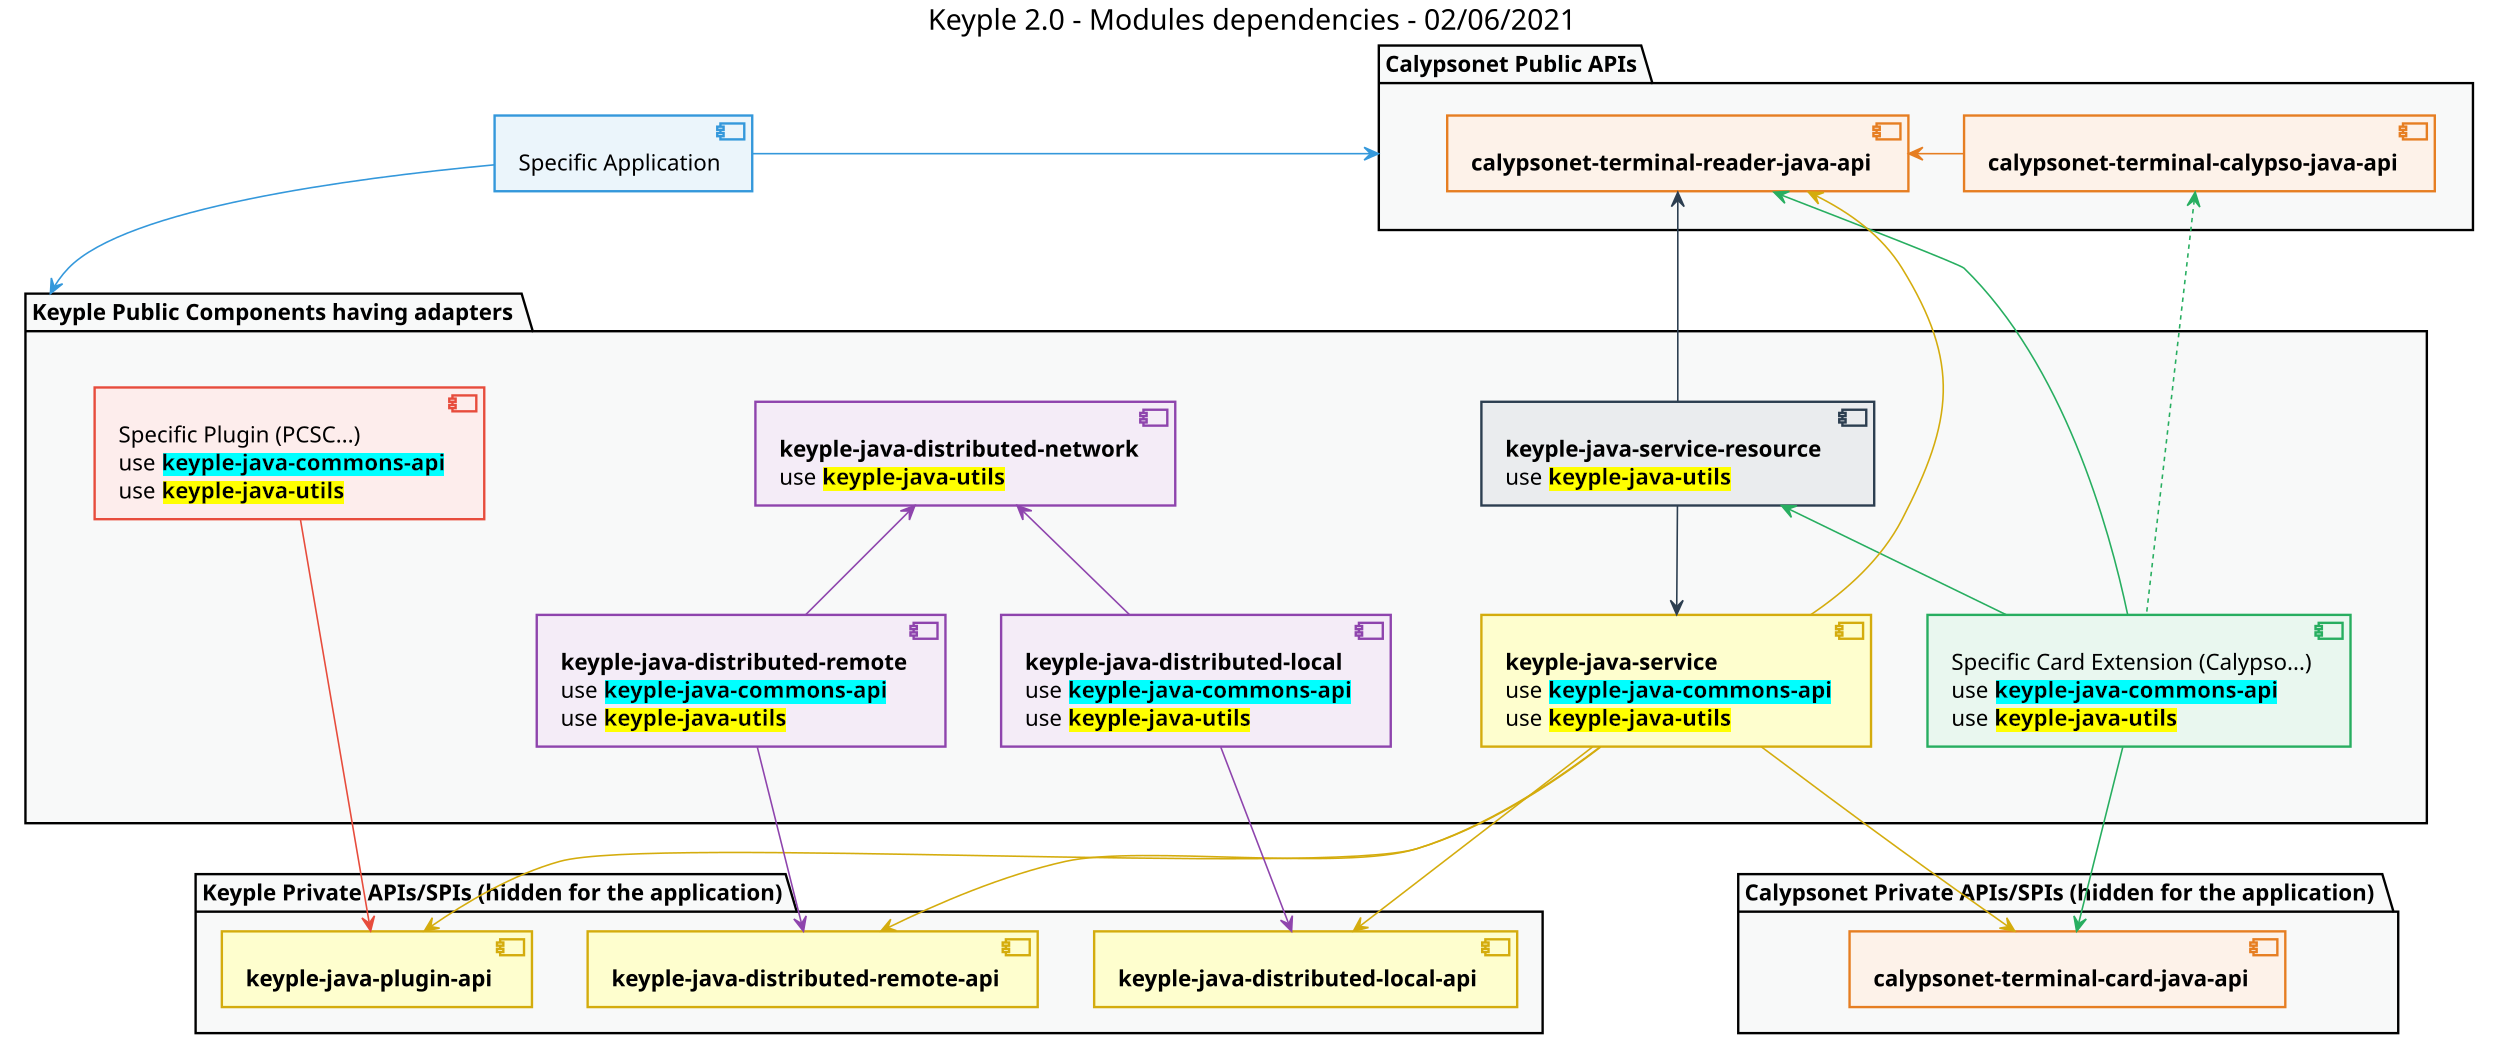
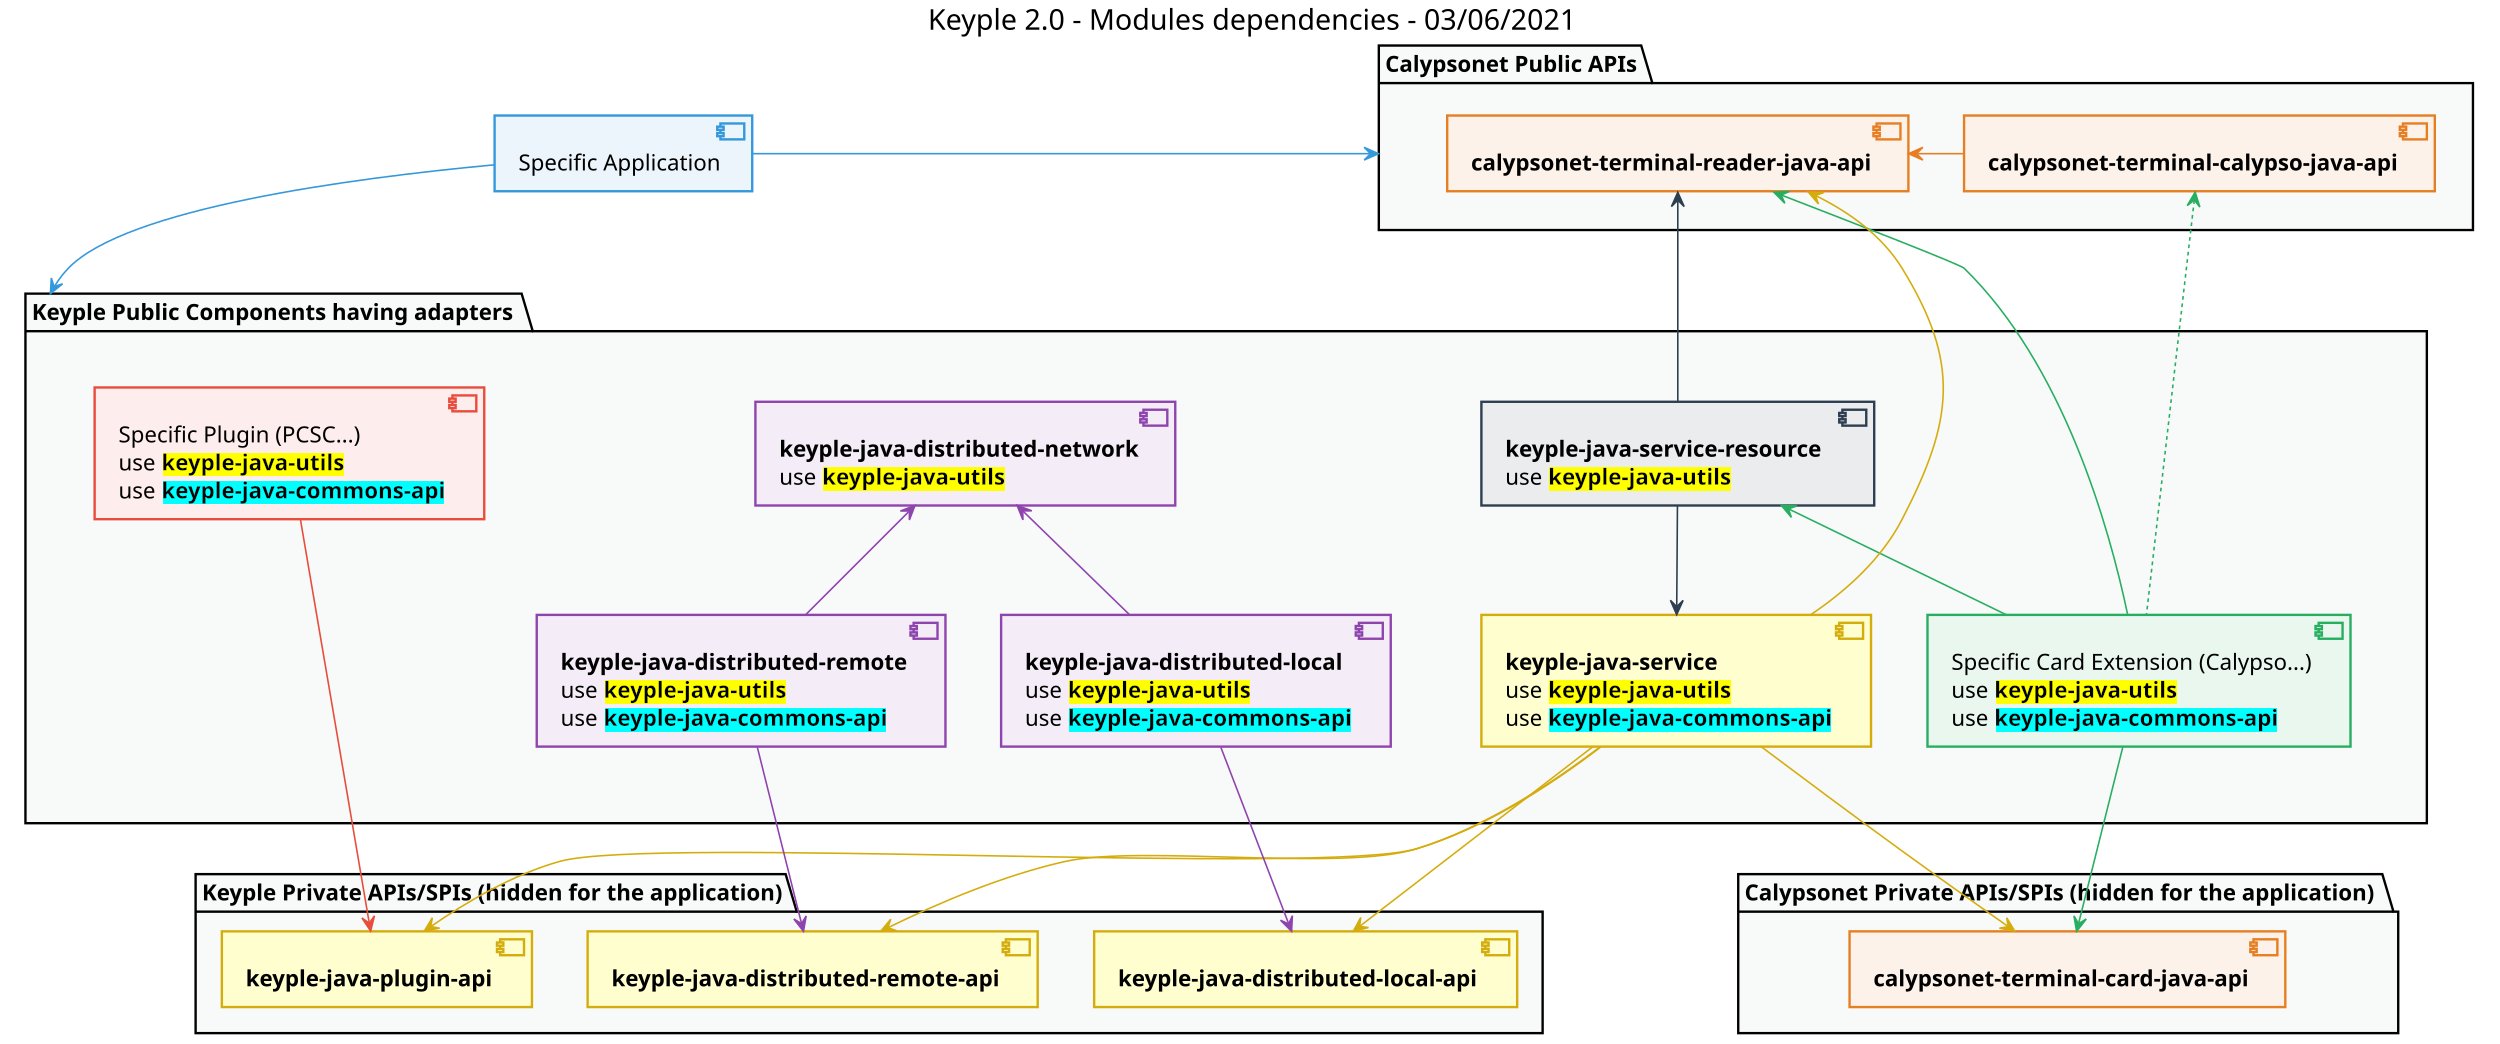
- <svg xmlns="http://www.w3.org/2000/svg" contentScriptType="application/ecmascript" contentStyleType="text/css" height="1640px" preserveAspectRatio="none" style="width:3930px;height:1640px;background:#FFFFFF;" version="1.1" viewBox="0 0 3930 1640" width="3930px" zoomAndPan="magnify">
+ <svg xmlns="http://www.w3.org/2000/svg" contentScriptType="application/ecmascript" contentStyleType="text/css" height="1968px" preserveAspectRatio="none" style="width:4716px;height:1968px;background:#FFFFFF;" version="1.1" viewBox="0 0 4716 1968" width="4716px" zoomAndPan="magnify">
  <defs>
-     <filter height="1" id="b1jnn6ysdvbnxt0" width="1" x="0" y="0">
-       <feFlood flood-color="#00FFFF" result="flood" />
+     <filter height="1" id="bctd3h46m6i4q0" width="1" x="0" y="0">
+       <feFlood flood-color="#FFFF00" result="flood" />
      <feComposite in="SourceGraphic" in2="flood" operator="over" />
    </filter>
-     <filter height="1" id="b1jnn6ysdvbnxt1" width="1" x="0" y="0">
-       <feFlood flood-color="#FFFF00" result="flood" />
+     <filter height="1" id="bctd3h46m6i4q1" width="1" x="0" y="0">
+       <feFlood flood-color="#00FFFF" result="flood" />
      <feComposite in="SourceGraphic" in2="flood" operator="over" />
    </filter>
  </defs>
  <g>
-     <text fill="#000000" font-family="sans-serif" font-size="45" lengthAdjust="spacing" textLength="980" x="1458.75" y="46.714">Keyple 2.0 - Modules dependencies - 02/06/2021</text>
-     <polygon fill="#F8F9F9" points="2167.5,71.602,2580,71.602,2597.5,130.625,3887.5,130.625,3887.5,361.602,2167.5,361.602,2167.5,71.602" style="stroke:#000000;stroke-width:3.75;" />
-     <line style="stroke:#000000;stroke-width:3.75;" x1="2167.5" x2="2597.5" y1="130.625" y2="130.625" />
-     <text fill="#000000" font-family="sans-serif" font-size="35" font-weight="bold" lengthAdjust="spacing" textLength="397.5" x="2177.5" y="112.935">Calypsonet Public APIs</text>
-     <polygon fill="#F8F9F9" points="2732.5,1374.102,3745,1374.102,3762.5,1433.125,3770,1433.125,3770,1624.102,2732.5,1624.102,2732.5,1374.102" style="stroke:#000000;stroke-width:3.75;" />
-     <line style="stroke:#000000;stroke-width:3.75;" x1="2732.5" x2="3762.5" y1="1433.125" y2="1433.125" />
-     <text fill="#000000" font-family="sans-serif" font-size="35" font-weight="bold" lengthAdjust="spacing" textLength="997.5" x="2742.5" y="1415.435">Calypsonet Private APIs/SPIs  (hidden for the application)</text>
-     <polygon fill="#F8F9F9" points="40,461.602,820,461.602,837.5,520.625,3815,520.625,3815,1294.102,40,1294.102,40,461.602" style="stroke:#000000;stroke-width:3.75;" />
-     <line style="stroke:#000000;stroke-width:3.75;" x1="40" x2="837.5" y1="520.625" y2="520.625" />
-     <text fill="#000000" font-family="sans-serif" font-size="35" font-weight="bold" lengthAdjust="spacing" textLength="765" x="50" y="502.935">Keyple Public Components having adapters</text>
-     <polygon fill="#F8F9F9" points="307.5,1374.102,1235,1374.102,1252.5,1433.125,2425,1433.125,2425,1624.102,307.5,1624.102,307.5,1374.102" style="stroke:#000000;stroke-width:3.75;" />
-     <line style="stroke:#000000;stroke-width:3.75;" x1="307.5" x2="1252.5" y1="1433.125" y2="1433.125" />
-     <text fill="#000000" font-family="sans-serif" font-size="35" font-weight="bold" lengthAdjust="spacing" textLength="912.5" x="317.5" y="1415.435">Keyple Private APIs/SPIs (hidden for the application)</text>
-     <rect fill="#FDF2E9" height="119.023" style="stroke:#E67E22;stroke-width:3.75;" width="725" x="2275" y="181.602" />
-     <rect fill="#FDF2E9" height="25" style="stroke:#E67E22;stroke-width:3.75;" width="37.5" x="2950" y="194.102" />
-     <rect fill="#FDF2E9" height="5" style="stroke:#E67E22;stroke-width:3.75;" width="10" x="2945" y="199.102" />
-     <rect fill="#FDF2E9" height="5" style="stroke:#E67E22;stroke-width:3.75;" width="10" x="2945" y="209.102" />
-     <text fill="#000000" font-family="sans-serif" font-size="35" font-weight="bold" lengthAdjust="spacing" textLength="625" x="2312.5" y="267.935">calypsonet-terminal-reader-java-api</text>
-     <rect fill="#FDF2E9" height="119.023" style="stroke:#E67E22;stroke-width:3.75;" width="740" x="3087.5" y="181.602" />
-     <rect fill="#FDF2E9" height="25" style="stroke:#E67E22;stroke-width:3.75;" width="37.5" x="3777.5" y="194.102" />
-     <rect fill="#FDF2E9" height="5" style="stroke:#E67E22;stroke-width:3.75;" width="10" x="3772.5" y="199.102" />
-     <rect fill="#FDF2E9" height="5" style="stroke:#E67E22;stroke-width:3.75;" width="10" x="3772.5" y="209.102" />
-     <text fill="#000000" font-family="sans-serif" font-size="35" font-weight="bold" lengthAdjust="spacing" textLength="640" x="3125" y="267.935">calypsonet-terminal-calypso-java-api</text>
-     <rect fill="#FDF2E9" height="119.023" style="stroke:#E67E22;stroke-width:3.75;" width="685" x="2907.5" y="1464.102" />
-     <rect fill="#FDF2E9" height="25" style="stroke:#E67E22;stroke-width:3.75;" width="37.5" x="3542.5" y="1476.602" />
-     <rect fill="#FDF2E9" height="5" style="stroke:#E67E22;stroke-width:3.75;" width="10" x="3537.5" y="1481.602" />
-     <rect fill="#FDF2E9" height="5" style="stroke:#E67E22;stroke-width:3.75;" width="10" x="3537.5" y="1491.602" />
-     <text fill="#000000" font-family="sans-serif" font-size="35" font-weight="bold" lengthAdjust="spacing" textLength="585" x="2945" y="1550.435">calypsonet-terminal-card-java-api</text>
-     <rect fill="#FDEDEC" height="207.07" style="stroke:#E74C3C;stroke-width:3.75;" width="612.5" x="148.75" y="609.102" />
-     <rect fill="#FDEDEC" height="25" style="stroke:#E74C3C;stroke-width:3.75;" width="37.5" x="711.25" y="621.602" />
-     <rect fill="#FDEDEC" height="5" style="stroke:#E74C3C;stroke-width:3.75;" width="10" x="706.25" y="626.602" />
-     <rect fill="#FDEDEC" height="5" style="stroke:#E74C3C;stroke-width:3.75;" width="10" x="706.25" y="636.602" />
-     <text fill="#000000" font-family="sans-serif" font-size="35" lengthAdjust="spacing" textLength="390" x="186.25" y="695.435">Specific Plugin (PCSC...)</text>
-     <text fill="#000000" font-family="sans-serif" font-size="35" lengthAdjust="spacing" textLength="57.5" x="186.25" y="739.458">use</text>
-     <text fill="#000000" filter="url(#b1jnn6ysdvbnxt0)" font-family="sans-serif" font-size="35" font-weight="bold" lengthAdjust="spacing" textLength="445" x="253.75" y="739.458">keyple-java-commons-api</text>
-     <text fill="#000000" font-family="sans-serif" font-size="35" lengthAdjust="spacing" textLength="57.5" x="186.25" y="783.481">use</text>
-     <text fill="#000000" filter="url(#b1jnn6ysdvbnxt1)" font-family="sans-serif" font-size="35" font-weight="bold" lengthAdjust="spacing" textLength="287.5" x="253.75" y="783.481">keyple-java-utils</text>
-     <rect fill="#E9F7EF" height="207.07" style="stroke:#27AE60;stroke-width:3.75;" width="665" x="3030" y="966.602" />
-     <rect fill="#E9F7EF" height="25" style="stroke:#27AE60;stroke-width:3.75;" width="37.5" x="3645" y="979.102" />
-     <rect fill="#E9F7EF" height="5" style="stroke:#27AE60;stroke-width:3.75;" width="10" x="3640" y="984.102" />
-     <rect fill="#E9F7EF" height="5" style="stroke:#27AE60;stroke-width:3.75;" width="10" x="3640" y="994.102" />
-     <text fill="#000000" font-family="sans-serif" font-size="35" lengthAdjust="spacing" textLength="565" x="3067.5" y="1052.935">Specific Card Extension (Calypso...)</text>
-     <text fill="#000000" font-family="sans-serif" font-size="35" lengthAdjust="spacing" textLength="57.5" x="3067.5" y="1096.958">use</text>
-     <text fill="#000000" filter="url(#b1jnn6ysdvbnxt0)" font-family="sans-serif" font-size="35" font-weight="bold" lengthAdjust="spacing" textLength="445" x="3135" y="1096.958">keyple-java-commons-api</text>
-     <text fill="#000000" font-family="sans-serif" font-size="35" lengthAdjust="spacing" textLength="57.5" x="3067.5" y="1140.981">use</text>
-     <text fill="#000000" filter="url(#b1jnn6ysdvbnxt1)" font-family="sans-serif" font-size="35" font-weight="bold" lengthAdjust="spacing" textLength="287.5" x="3135" y="1140.981">keyple-java-utils</text>
-     <rect fill="#FEFECE" height="207.07" style="stroke:#D4AC0D;stroke-width:3.75;" width="612.5" x="2328.75" y="966.602" />
-     <rect fill="#FEFECE" height="25" style="stroke:#D4AC0D;stroke-width:3.75;" width="37.5" x="2891.25" y="979.102" />
-     <rect fill="#FEFECE" height="5" style="stroke:#D4AC0D;stroke-width:3.75;" width="10" x="2886.25" y="984.102" />
-     <rect fill="#FEFECE" height="5" style="stroke:#D4AC0D;stroke-width:3.75;" width="10" x="2886.25" y="994.102" />
-     <text fill="#000000" font-family="sans-serif" font-size="35" font-weight="bold" lengthAdjust="spacing" textLength="345" x="2366.25" y="1052.935">keyple-java-service</text>
-     <text fill="#000000" font-family="sans-serif" font-size="35" lengthAdjust="spacing" textLength="57.5" x="2366.25" y="1096.958">use</text>
-     <text fill="#000000" filter="url(#b1jnn6ysdvbnxt0)" font-family="sans-serif" font-size="35" font-weight="bold" lengthAdjust="spacing" textLength="445" x="2433.75" y="1096.958">keyple-java-commons-api</text>
-     <text fill="#000000" font-family="sans-serif" font-size="35" lengthAdjust="spacing" textLength="57.5" x="2366.25" y="1140.981">use</text>
-     <text fill="#000000" filter="url(#b1jnn6ysdvbnxt1)" font-family="sans-serif" font-size="35" font-weight="bold" lengthAdjust="spacing" textLength="287.5" x="2433.75" y="1140.981">keyple-java-utils</text>
-     <rect fill="#EAECEE" height="163.047" style="stroke:#2C3E50;stroke-width:3.75;" width="617.5" x="2328.75" y="631.602" />
-     <rect fill="#EAECEE" height="25" style="stroke:#2C3E50;stroke-width:3.75;" width="37.5" x="2896.25" y="644.102" />
-     <rect fill="#EAECEE" height="5" style="stroke:#2C3E50;stroke-width:3.75;" width="10" x="2891.25" y="649.102" />
-     <rect fill="#EAECEE" height="5" style="stroke:#2C3E50;stroke-width:3.75;" width="10" x="2891.25" y="659.102" />
-     <text fill="#000000" font-family="sans-serif" font-size="35" font-weight="bold" lengthAdjust="spacing" textLength="517.5" x="2366.25" y="717.935">keyple-java-service-resource</text>
-     <text fill="#000000" font-family="sans-serif" font-size="35" lengthAdjust="spacing" textLength="57.5" x="2366.25" y="761.958">use</text>
-     <text fill="#000000" filter="url(#b1jnn6ysdvbnxt1)" font-family="sans-serif" font-size="35" font-weight="bold" lengthAdjust="spacing" textLength="287.5" x="2433.75" y="761.958">keyple-java-utils</text>
-     <rect fill="#F4ECF7" height="163.047" style="stroke:#8E44AD;stroke-width:3.75;" width="660" x="1187.5" y="631.602" />
-     <rect fill="#F4ECF7" height="25" style="stroke:#8E44AD;stroke-width:3.75;" width="37.5" x="1797.5" y="644.102" />
-     <rect fill="#F4ECF7" height="5" style="stroke:#8E44AD;stroke-width:3.75;" width="10" x="1792.5" y="649.102" />
-     <rect fill="#F4ECF7" height="5" style="stroke:#8E44AD;stroke-width:3.75;" width="10" x="1792.5" y="659.102" />
-     <text fill="#000000" font-family="sans-serif" font-size="35" font-weight="bold" lengthAdjust="spacing" textLength="560" x="1225" y="717.935">keyple-java-distributed-network</text>
-     <text fill="#000000" font-family="sans-serif" font-size="35" lengthAdjust="spacing" textLength="57.5" x="1225" y="761.958">use</text>
-     <text fill="#000000" filter="url(#b1jnn6ysdvbnxt1)" font-family="sans-serif" font-size="35" font-weight="bold" lengthAdjust="spacing" textLength="287.5" x="1292.5" y="761.958">keyple-java-utils</text>
-     <rect fill="#F4ECF7" height="207.07" style="stroke:#8E44AD;stroke-width:3.75;" width="612.5" x="1573.75" y="966.602" />
-     <rect fill="#F4ECF7" height="25" style="stroke:#8E44AD;stroke-width:3.75;" width="37.5" x="2136.25" y="979.102" />
-     <rect fill="#F4ECF7" height="5" style="stroke:#8E44AD;stroke-width:3.75;" width="10" x="2131.25" y="984.102" />
-     <rect fill="#F4ECF7" height="5" style="stroke:#8E44AD;stroke-width:3.75;" width="10" x="2131.25" y="994.102" />
-     <text fill="#000000" font-family="sans-serif" font-size="35" font-weight="bold" lengthAdjust="spacing" textLength="500" x="1611.25" y="1052.935">keyple-java-distributed-local</text>
-     <text fill="#000000" font-family="sans-serif" font-size="35" lengthAdjust="spacing" textLength="57.5" x="1611.25" y="1096.958">use</text>
-     <text fill="#000000" filter="url(#b1jnn6ysdvbnxt0)" font-family="sans-serif" font-size="35" font-weight="bold" lengthAdjust="spacing" textLength="445" x="1678.75" y="1096.958">keyple-java-commons-api</text>
-     <text fill="#000000" font-family="sans-serif" font-size="35" lengthAdjust="spacing" textLength="57.5" x="1611.25" y="1140.981">use</text>
-     <text fill="#000000" filter="url(#b1jnn6ysdvbnxt1)" font-family="sans-serif" font-size="35" font-weight="bold" lengthAdjust="spacing" textLength="287.5" x="1678.75" y="1140.981">keyple-java-utils</text>
-     <rect fill="#F4ECF7" height="207.07" style="stroke:#8E44AD;stroke-width:3.75;" width="642.5" x="843.75" y="966.602" />
-     <rect fill="#F4ECF7" height="25" style="stroke:#8E44AD;stroke-width:3.75;" width="37.5" x="1436.25" y="979.102" />
-     <rect fill="#F4ECF7" height="5" style="stroke:#8E44AD;stroke-width:3.75;" width="10" x="1431.25" y="984.102" />
-     <rect fill="#F4ECF7" height="5" style="stroke:#8E44AD;stroke-width:3.75;" width="10" x="1431.25" y="994.102" />
-     <text fill="#000000" font-family="sans-serif" font-size="35" font-weight="bold" lengthAdjust="spacing" textLength="542.5" x="881.25" y="1052.935">keyple-java-distributed-remote</text>
-     <text fill="#000000" font-family="sans-serif" font-size="35" lengthAdjust="spacing" textLength="57.5" x="881.25" y="1096.958">use</text>
-     <text fill="#000000" filter="url(#b1jnn6ysdvbnxt0)" font-family="sans-serif" font-size="35" font-weight="bold" lengthAdjust="spacing" textLength="445" x="948.75" y="1096.958">keyple-java-commons-api</text>
-     <text fill="#000000" font-family="sans-serif" font-size="35" lengthAdjust="spacing" textLength="57.5" x="881.25" y="1140.981">use</text>
-     <text fill="#000000" filter="url(#b1jnn6ysdvbnxt1)" font-family="sans-serif" font-size="35" font-weight="bold" lengthAdjust="spacing" textLength="287.5" x="948.75" y="1140.981">keyple-java-utils</text>
-     <rect fill="#FEFECE" height="119.023" style="stroke:#D4AC0D;stroke-width:3.75;" width="487.5" x="348.75" y="1464.102" />
-     <rect fill="#FEFECE" height="25" style="stroke:#D4AC0D;stroke-width:3.75;" width="37.5" x="786.25" y="1476.602" />
-     <rect fill="#FEFECE" height="5" style="stroke:#D4AC0D;stroke-width:3.75;" width="10" x="781.25" y="1481.602" />
-     <rect fill="#FEFECE" height="5" style="stroke:#D4AC0D;stroke-width:3.75;" width="10" x="781.25" y="1491.602" />
-     <text fill="#000000" font-family="sans-serif" font-size="35" font-weight="bold" lengthAdjust="spacing" textLength="387.5" x="386.25" y="1550.435">keyple-java-plugin-api</text>
-     <rect fill="#FEFECE" height="119.023" style="stroke:#D4AC0D;stroke-width:3.75;" width="665" x="1720" y="1464.102" />
-     <rect fill="#FEFECE" height="25" style="stroke:#D4AC0D;stroke-width:3.75;" width="37.5" x="2335" y="1476.602" />
-     <rect fill="#FEFECE" height="5" style="stroke:#D4AC0D;stroke-width:3.75;" width="10" x="2330" y="1481.602" />
-     <rect fill="#FEFECE" height="5" style="stroke:#D4AC0D;stroke-width:3.75;" width="10" x="2330" y="1491.602" />
-     <text fill="#000000" font-family="sans-serif" font-size="35" font-weight="bold" lengthAdjust="spacing" textLength="565" x="1757.5" y="1550.435">keyple-java-distributed-local-api</text>
-     <rect fill="#FEFECE" height="119.023" style="stroke:#D4AC0D;stroke-width:3.75;" width="707.5" x="923.75" y="1464.102" />
-     <rect fill="#FEFECE" height="25" style="stroke:#D4AC0D;stroke-width:3.75;" width="37.5" x="1581.25" y="1476.602" />
-     <rect fill="#FEFECE" height="5" style="stroke:#D4AC0D;stroke-width:3.75;" width="10" x="1576.25" y="1481.602" />
-     <rect fill="#FEFECE" height="5" style="stroke:#D4AC0D;stroke-width:3.75;" width="10" x="1576.25" y="1491.602" />
-     <text fill="#000000" font-family="sans-serif" font-size="35" font-weight="bold" lengthAdjust="spacing" textLength="607.5" x="961.25" y="1550.435">keyple-java-distributed-remote-api</text>
-     <rect fill="#EBF5FB" height="119.023" style="stroke:#3498DB;stroke-width:3.75;" width="405" x="777.5" y="181.602" />
-     <rect fill="#EBF5FB" height="25" style="stroke:#3498DB;stroke-width:3.75;" width="37.5" x="1132.5" y="194.102" />
-     <rect fill="#EBF5FB" height="5" style="stroke:#3498DB;stroke-width:3.75;" width="10" x="1127.5" y="199.102" />
-     <rect fill="#EBF5FB" height="5" style="stroke:#3498DB;stroke-width:3.75;" width="10" x="1127.5" y="209.102" />
-     <text fill="#000000" font-family="sans-serif" font-size="35" lengthAdjust="spacing" textLength="305" x="815" y="267.935">Specific Application</text>
-     <path d="M1182.822,241.602 C1350.105,241.602 1517.388,241.602 1684.67,241.602 C1768.312,241.602 1851.953,241.602 1935.595,241.602 C1977.416,241.602 2019.236,241.602 2061.057,241.602 C2081.968,241.602 2102.878,241.602 2123.789,241.602 C2134.244,241.602 2144.699,241.602 2155.154,241.602 C2157.768,241.602 2160.382,241.602 2162.996,241.602 C2164.303,241.602 2165.61,241.602 2166.916,241.602 " fill="none" id="application-to-packCalypsonetPublic" style="stroke:#3498DB;stroke-width:2.5;" />
-     <polygon fill="#3498DB" points="2166.916,241.602,2144.416,231.602,2154.416,241.602,2144.416,251.602,2166.916,241.602" style="stroke:#3498DB;stroke-width:2.5;" />
-     <path d="M776.565,259.164 C548.288,280.439 197.972,327.657 107.5,421.602 C96.399,433.129 87.311,446.191 79.908,460.236 C79.677,460.675 79.447,461.115 79.219,461.556 " fill="none" id="application-to-packMain" style="stroke:#3498DB;stroke-width:2.5;" />
-     <polygon fill="#3498DB" points="79.219,461.556,98.439,446.167,84.963,450.453,80.676,436.977,79.219,461.556" style="stroke:#3498DB;stroke-width:2.5;" />
-     <path d="M3086.875,241.602 C3062.3,241.602 3037.7,241.602 3013.125,241.602 " fill="none" id="calypsoApi-to-readerApi" style="stroke:#E67E22;stroke-width:2.5;" />
-     <polygon fill="#E67E22" points="3000.25,241.602,3022.75,251.602,3012.75,241.602,3022.75,231.602,3000.25,241.602" style="stroke:#E67E22;stroke-width:2.5;" />
-     <path d="M3336.975,1174.679 C3315.775,1259.259 3286.15,1377.354 3267.55,1451.626 " fill="none" id="extension-to-cardApi" style="stroke:#27AE60;stroke-width:2.5;" />
-     <polygon fill="#27AE60" points="3264.425,1464.061,3279.603,1444.674,3267.469,1451.938,3260.206,1439.803,3264.425,1464.061" style="stroke:#27AE60;stroke-width:2.5;" />
-     <path d="M2800.55,306.747 C2927.025,355.599 3081.825,416.087 3087.5,421.602 C3243,573.017 3315.2,826.304 3344.775,966.597 " fill="none" id="readerApi-backto-extension" style="stroke:#27AE60;stroke-width:2.5;" />
-     <polygon fill="#27AE60" points="2788.4,302.059,2805.744,319.535,2800.05,306.591,2812.995,300.896,2788.4,302.059" style="stroke:#27AE60;stroke-width:2.5;" />
-     <path d="M3449.35,314.732 C3432.5,460.897 3393.725,797.017 3374.2,966.387 " fill="none" id="calypsoApi-backto-extension" style="stroke:#27AE60;stroke-width:2.5;stroke-dasharray:7.0,7.0;" />
-     <polygon fill="#27AE60" points="3450.825,302.027,3438.308,323.23,3449.39,314.444,3458.176,325.526,3450.825,302.027" style="stroke:#27AE60;stroke-width:2.5;" />
-     <path d="M2811.975,800.184 C2914.9,850.229 3045.8,913.872 3154.125,966.544 " fill="none" id="serviceResource-backto-extension" style="stroke:#27AE60;stroke-width:2.5;" />
-     <polygon fill="#27AE60" points="2800.2,794.459,2816.063,813.29,2811.442,799.925,2824.808,795.303,2800.2,794.459" style="stroke:#27AE60;stroke-width:2.5;" />
-     <path d="M472.275,816.647 C500.562,982.507 556.05,1307.864 580.472,1451.082 " fill="none" id="plugin-to-pluginApi" style="stroke:#E74C3C;stroke-width:2.5;" />
-     <polygon fill="#E74C3C" points="582.597,1463.542,588.672,1439.681,580.496,1451.22,568.957,1443.044,582.597,1463.542" style="stroke:#E74C3C;stroke-width:2.5;" />
-     <path d="M2854.125,307.414 C2907.675,333.847 2958.625,370.679 2990,421.602 C3082.075,571.069 3070.675,660.679 2990,816.602 C2958.075,878.299 2903.25,928.102 2846.1,966.589 " fill="none" id="readerApi-backto-service" style="stroke:#D4AC0D;stroke-width:2.5;" />
-     <polygon fill="#D4AC0D" points="2842.65,301.932,2858.633,320.661,2853.927,307.325,2867.263,302.619,2842.65,301.932" style="stroke:#D4AC0D;stroke-width:2.5;" />
-     <path d="M2516.425,1174.177 C2439.537,1233.142 2334.12,1301.997 2227.5,1334.102 C2084.12,1377.274 1024.267,1313.989 880,1354.102 C806.43,1374.557 732.183,1418.547 677.572,1456.314 " fill="none" id="service-to-pluginApi" style="stroke:#D4AC0D;stroke-width:2.5;" />
-     <polygon fill="#D4AC0D" points="666.918,1463.775,691.084,1459.058,677.156,1456.604,679.61,1442.677,666.918,1463.775" style="stroke:#D4AC0D;stroke-width:2.5;" />
-     <path d="M2769.025,1174.142 C2833.975,1222.892 2913.225,1281.944 2985,1334.102 C3041.6,1375.244 3105.65,1420.586 3156.575,1456.375 " fill="none" id="service-to-cardApi" style="stroke:#D4AC0D;stroke-width:2.5;" />
-     <polygon fill="#D4AC0D" points="3167.25,1463.862,3154.575,1442.753,3157.018,1456.682,3143.088,1459.124,3167.25,1463.862" style="stroke:#D4AC0D;stroke-width:2.5;" />
-     <path d="M2514.45,1174.714 C2437.608,1233.082 2332.97,1301.112 2227.5,1334.102 C2110.242,1370.777 1794.965,1327.592 1675,1354.102 C1577.48,1375.652 1473.688,1420.208 1396.625,1457.951 " fill="none" id="service-to-distributedRemoteApi" style="stroke:#D4AC0D;stroke-width:2.5;" />
-     <polygon fill="#D4AC0D" points="1384.49,1463.945,1409.092,1462.946,1395.697,1458.409,1400.234,1445.014,1384.49,1463.945" style="stroke:#D4AC0D;stroke-width:2.5;" />
-     <path d="M2503.55,1174.119 C2391.53,1260.417 2233.832,1381.907 2137.648,1456.006 " fill="none" id="service-to-distributedLocalApi" style="stroke:#D4AC0D;stroke-width:2.5;" />
-     <polygon fill="#D4AC0D" points="2127.383,1463.913,2151.309,1458.104,2137.285,1456.285,2139.104,1442.26,2127.383,1463.913" style="stroke:#D4AC0D;stroke-width:2.5;" />
-     <path d="M2637.5,315.377 C2637.5,400.569 2637.5,542.692 2637.5,631.217 " fill="none" id="readerApi-backto-serviceResource" style="stroke:#2C3E50;stroke-width:2.5;" />
-     <polygon fill="#2C3E50" points="2637.5,302.209,2627.5,324.709,2637.5,314.709,2647.5,324.709,2637.5,302.209" style="stroke:#2C3E50;stroke-width:2.5;" />
-     <path d="M2636.95,794.459 C2636.6,841.242 2636.175,901.302 2635.825,953.207 " fill="none" id="serviceResource-to-service" style="stroke:#2C3E50;stroke-width:2.5;" />
-     <polygon fill="#2C3E50" points="2635.725,966.217,2645.885,943.789,2635.814,953.717,2625.886,943.646,2635.725,966.217" style="stroke:#2C3E50;stroke-width:2.5;" />
-     <path d="M1608.185,803.534 C1658.995,852.944 1722.585,914.779 1775.48,966.217 " fill="none" id="network-backto-local" style="stroke:#8E44AD;stroke-width:2.5;" />
-     <polygon fill="#8E44AD" points="1598.852,794.459,1608.011,817.315,1607.814,803.174,1621.954,802.977,1598.852,794.459" style="stroke:#8E44AD;stroke-width:2.5;" />
-     <path d="M1919.142,1174.679 C1951.655,1259.259 1997.05,1377.354 2025.602,1451.626 " fill="none" id="local-to-distributedLocalApi" style="stroke:#8E44AD;stroke-width:2.5;" />
-     <polygon fill="#8E44AD" points="2030.382,1464.061,2031.643,1439.472,2025.897,1452.394,2012.975,1446.648,2030.382,1464.061" style="stroke:#8E44AD;stroke-width:2.5;" />
-     <path d="M1428.7,804.152 C1379.395,853.457 1317.86,914.992 1266.635,966.217 " fill="none" id="network-backto-remote" style="stroke:#8E44AD;stroke-width:2.5;" />
-     <polygon fill="#8E44AD" points="1438.392,794.459,1415.411,803.298,1429.554,803.298,1429.554,817.44,1438.392,794.459" style="stroke:#8E44AD;stroke-width:2.5;" />
-     <path d="M1190.527,1174.679 C1211.733,1259.259 1241.338,1377.354 1259.957,1451.626 " fill="none" id="remote-to-distributedRemoteApi" style="stroke:#8E44AD;stroke-width:2.5;" />
-     <polygon fill="#8E44AD" points="1263.075,1464.061,1267.301,1439.805,1260.034,1451.937,1247.902,1444.67,1263.075,1464.061" style="stroke:#8E44AD;stroke-width:2.5;" />
+     <text fill="#000000" font-family="sans-serif" font-size="54" lengthAdjust="spacing" textLength="1176" x="1750.5" y="56.057">Keyple 2.0 - Modules dependencies - 03/06/2021</text>
+     <polygon fill="#F8F9F9" points="2601,85.922,3096,85.922,3117,156.75,4665,156.75,4665,433.922,2601,433.922,2601,85.922" style="stroke:#000000;stroke-width:4.5;" />
+     <line style="stroke:#000000;stroke-width:4.5;" x1="2601" x2="3117" y1="156.75" y2="156.75" />
+     <text fill="#000000" font-family="sans-serif" font-size="42" font-weight="bold" lengthAdjust="spacing" textLength="477" x="2613" y="135.522">Calypsonet Public APIs</text>
+     <polygon fill="#F8F9F9" points="3279,1648.922,4494,1648.922,4515,1719.75,4524,1719.75,4524,1948.922,3279,1948.922,3279,1648.922" style="stroke:#000000;stroke-width:4.5;" />
+     <line style="stroke:#000000;stroke-width:4.5;" x1="3279" x2="4515" y1="1719.75" y2="1719.75" />
+     <text fill="#000000" font-family="sans-serif" font-size="42" font-weight="bold" lengthAdjust="spacing" textLength="1197" x="3291" y="1698.522">Calypsonet Private APIs/SPIs  (hidden for the application)</text>
+     <polygon fill="#F8F9F9" points="48,553.922,984,553.922,1005,624.75,4578,624.75,4578,1552.922,48,1552.922,48,553.922" style="stroke:#000000;stroke-width:4.5;" />
+     <line style="stroke:#000000;stroke-width:4.5;" x1="48" x2="1005" y1="624.75" y2="624.75" />
+     <text fill="#000000" font-family="sans-serif" font-size="42" font-weight="bold" lengthAdjust="spacing" textLength="918" x="60" y="603.521">Keyple Public Components having adapters</text>
+     <polygon fill="#F8F9F9" points="369,1648.922,1482,1648.922,1503,1719.75,2910,1719.75,2910,1948.922,369,1948.922,369,1648.922" style="stroke:#000000;stroke-width:4.5;" />
+     <line style="stroke:#000000;stroke-width:4.5;" x1="369" x2="1503" y1="1719.75" y2="1719.75" />
+     <text fill="#000000" font-family="sans-serif" font-size="42" font-weight="bold" lengthAdjust="spacing" textLength="1095" x="381" y="1698.522">Keyple Private APIs/SPIs (hidden for the application)</text>
+     <rect fill="#FDF2E9" height="142.828" style="stroke:#E67E22;stroke-width:4.5;" width="870" x="2730" y="217.922" />
+     <rect fill="#FDF2E9" height="30" style="stroke:#E67E22;stroke-width:4.5;" width="45" x="3540" y="232.922" />
+     <rect fill="#FDF2E9" height="6" style="stroke:#E67E22;stroke-width:4.5;" width="12" x="3534" y="238.922" />
+     <rect fill="#FDF2E9" height="6" style="stroke:#E67E22;stroke-width:4.5;" width="12" x="3534" y="250.922" />
+     <text fill="#000000" font-family="sans-serif" font-size="42" font-weight="bold" lengthAdjust="spacing" textLength="750" x="2775" y="321.522">calypsonet-terminal-reader-java-api</text>
+     <rect fill="#FDF2E9" height="142.828" style="stroke:#E67E22;stroke-width:4.5;" width="888" x="3705" y="217.922" />
+     <rect fill="#FDF2E9" height="30" style="stroke:#E67E22;stroke-width:4.5;" width="45" x="4533" y="232.922" />
+     <rect fill="#FDF2E9" height="6" style="stroke:#E67E22;stroke-width:4.5;" width="12" x="4527" y="238.922" />
+     <rect fill="#FDF2E9" height="6" style="stroke:#E67E22;stroke-width:4.5;" width="12" x="4527" y="250.922" />
+     <text fill="#000000" font-family="sans-serif" font-size="42" font-weight="bold" lengthAdjust="spacing" textLength="768" x="3750" y="321.522">calypsonet-terminal-calypso-java-api</text>
+     <rect fill="#FDF2E9" height="142.828" style="stroke:#E67E22;stroke-width:4.5;" width="822" x="3489" y="1756.922" />
+     <rect fill="#FDF2E9" height="30" style="stroke:#E67E22;stroke-width:4.5;" width="45" x="4251" y="1771.922" />
+     <rect fill="#FDF2E9" height="6" style="stroke:#E67E22;stroke-width:4.5;" width="12" x="4245" y="1777.922" />
+     <rect fill="#FDF2E9" height="6" style="stroke:#E67E22;stroke-width:4.5;" width="12" x="4245" y="1789.922" />
+     <text fill="#000000" font-family="sans-serif" font-size="42" font-weight="bold" lengthAdjust="spacing" textLength="702" x="3534" y="1860.522">calypsonet-terminal-card-java-api</text>
+     <rect fill="#FDEDEC" height="248.484" style="stroke:#E74C3C;stroke-width:4.5;" width="735" x="178.5" y="730.922" />
+     <rect fill="#FDEDEC" height="30" style="stroke:#E74C3C;stroke-width:4.5;" width="45" x="853.5" y="745.922" />
+     <rect fill="#FDEDEC" height="6" style="stroke:#E74C3C;stroke-width:4.5;" width="12" x="847.5" y="751.922" />
+     <rect fill="#FDEDEC" height="6" style="stroke:#E74C3C;stroke-width:4.5;" width="12" x="847.5" y="763.922" />
+     <text fill="#000000" font-family="sans-serif" font-size="42" lengthAdjust="spacing" textLength="468" x="223.5" y="834.521">Specific Plugin (PCSC...)</text>
+     <text fill="#000000" font-family="sans-serif" font-size="42" lengthAdjust="spacing" textLength="69" x="223.5" y="887.35">use</text>
+     <text fill="#000000" filter="url(#bctd3h46m6i4q0)" font-family="sans-serif" font-size="42" font-weight="bold" lengthAdjust="spacing" textLength="345" x="304.5" y="887.35">keyple-java-utils</text>
+     <text fill="#000000" font-family="sans-serif" font-size="42" lengthAdjust="spacing" textLength="69" x="223.5" y="940.178">use</text>
+     <text fill="#000000" filter="url(#bctd3h46m6i4q1)" font-family="sans-serif" font-size="42" font-weight="bold" lengthAdjust="spacing" textLength="534" x="304.5" y="940.178">keyple-java-commons-api</text>
+     <rect fill="#E9F7EF" height="248.484" style="stroke:#27AE60;stroke-width:4.5;" width="798" x="3636" y="1159.922" />
+     <rect fill="#E9F7EF" height="30" style="stroke:#27AE60;stroke-width:4.5;" width="45" x="4374" y="1174.922" />
+     <rect fill="#E9F7EF" height="6" style="stroke:#27AE60;stroke-width:4.5;" width="12" x="4368" y="1180.922" />
+     <rect fill="#E9F7EF" height="6" style="stroke:#27AE60;stroke-width:4.5;" width="12" x="4368" y="1192.922" />
+     <text fill="#000000" font-family="sans-serif" font-size="42" lengthAdjust="spacing" textLength="678" x="3681" y="1263.522">Specific Card Extension (Calypso...)</text>
+     <text fill="#000000" font-family="sans-serif" font-size="42" lengthAdjust="spacing" textLength="69" x="3681" y="1316.35">use</text>
+     <text fill="#000000" filter="url(#bctd3h46m6i4q0)" font-family="sans-serif" font-size="42" font-weight="bold" lengthAdjust="spacing" textLength="345" x="3762" y="1316.35">keyple-java-utils</text>
+     <text fill="#000000" font-family="sans-serif" font-size="42" lengthAdjust="spacing" textLength="69" x="3681" y="1369.178">use</text>
+     <text fill="#000000" filter="url(#bctd3h46m6i4q1)" font-family="sans-serif" font-size="42" font-weight="bold" lengthAdjust="spacing" textLength="534" x="3762" y="1369.178">keyple-java-commons-api</text>
+     <rect fill="#FEFECE" height="248.484" style="stroke:#D4AC0D;stroke-width:4.5;" width="735" x="2794.5" y="1159.922" />
+     <rect fill="#FEFECE" height="30" style="stroke:#D4AC0D;stroke-width:4.5;" width="45" x="3469.5" y="1174.922" />
+     <rect fill="#FEFECE" height="6" style="stroke:#D4AC0D;stroke-width:4.5;" width="12" x="3463.5" y="1180.922" />
+     <rect fill="#FEFECE" height="6" style="stroke:#D4AC0D;stroke-width:4.5;" width="12" x="3463.5" y="1192.922" />
+     <text fill="#000000" font-family="sans-serif" font-size="42" font-weight="bold" lengthAdjust="spacing" textLength="414" x="2839.5" y="1263.522">keyple-java-service</text>
+     <text fill="#000000" font-family="sans-serif" font-size="42" lengthAdjust="spacing" textLength="69" x="2839.5" y="1316.35">use</text>
+     <text fill="#000000" filter="url(#bctd3h46m6i4q0)" font-family="sans-serif" font-size="42" font-weight="bold" lengthAdjust="spacing" textLength="345" x="2920.5" y="1316.35">keyple-java-utils</text>
+     <text fill="#000000" font-family="sans-serif" font-size="42" lengthAdjust="spacing" textLength="69" x="2839.5" y="1369.178">use</text>
+     <text fill="#000000" filter="url(#bctd3h46m6i4q1)" font-family="sans-serif" font-size="42" font-weight="bold" lengthAdjust="spacing" textLength="534" x="2920.5" y="1369.178">keyple-java-commons-api</text>
+     <rect fill="#EAECEE" height="195.656" style="stroke:#2C3E50;stroke-width:4.5;" width="741" x="2794.5" y="757.922" />
+     <rect fill="#EAECEE" height="30" style="stroke:#2C3E50;stroke-width:4.5;" width="45" x="3475.5" y="772.922" />
+     <rect fill="#EAECEE" height="6" style="stroke:#2C3E50;stroke-width:4.5;" width="12" x="3469.5" y="778.922" />
+     <rect fill="#EAECEE" height="6" style="stroke:#2C3E50;stroke-width:4.5;" width="12" x="3469.5" y="790.922" />
+     <text fill="#000000" font-family="sans-serif" font-size="42" font-weight="bold" lengthAdjust="spacing" textLength="621" x="2839.5" y="861.521">keyple-java-service-resource</text>
+     <text fill="#000000" font-family="sans-serif" font-size="42" lengthAdjust="spacing" textLength="69" x="2839.5" y="914.35">use</text>
+     <text fill="#000000" filter="url(#bctd3h46m6i4q0)" font-family="sans-serif" font-size="42" font-weight="bold" lengthAdjust="spacing" textLength="345" x="2920.5" y="914.35">keyple-java-utils</text>
+     <rect fill="#F4ECF7" height="195.656" style="stroke:#8E44AD;stroke-width:4.5;" width="792" x="1425" y="757.922" />
+     <rect fill="#F4ECF7" height="30" style="stroke:#8E44AD;stroke-width:4.5;" width="45" x="2157" y="772.922" />
+     <rect fill="#F4ECF7" height="6" style="stroke:#8E44AD;stroke-width:4.5;" width="12" x="2151" y="778.922" />
+     <rect fill="#F4ECF7" height="6" style="stroke:#8E44AD;stroke-width:4.5;" width="12" x="2151" y="790.922" />
+     <text fill="#000000" font-family="sans-serif" font-size="42" font-weight="bold" lengthAdjust="spacing" textLength="672" x="1470" y="861.521">keyple-java-distributed-network</text>
+     <text fill="#000000" font-family="sans-serif" font-size="42" lengthAdjust="spacing" textLength="69" x="1470" y="914.35">use</text>
+     <text fill="#000000" filter="url(#bctd3h46m6i4q0)" font-family="sans-serif" font-size="42" font-weight="bold" lengthAdjust="spacing" textLength="345" x="1551" y="914.35">keyple-java-utils</text>
+     <rect fill="#F4ECF7" height="248.484" style="stroke:#8E44AD;stroke-width:4.5;" width="735" x="1888.5" y="1159.922" />
+     <rect fill="#F4ECF7" height="30" style="stroke:#8E44AD;stroke-width:4.5;" width="45" x="2563.5" y="1174.922" />
+     <rect fill="#F4ECF7" height="6" style="stroke:#8E44AD;stroke-width:4.5;" width="12" x="2557.5" y="1180.922" />
+     <rect fill="#F4ECF7" height="6" style="stroke:#8E44AD;stroke-width:4.5;" width="12" x="2557.5" y="1192.922" />
+     <text fill="#000000" font-family="sans-serif" font-size="42" font-weight="bold" lengthAdjust="spacing" textLength="600" x="1933.5" y="1263.522">keyple-java-distributed-local</text>
+     <text fill="#000000" font-family="sans-serif" font-size="42" lengthAdjust="spacing" textLength="69" x="1933.5" y="1316.35">use</text>
+     <text fill="#000000" filter="url(#bctd3h46m6i4q0)" font-family="sans-serif" font-size="42" font-weight="bold" lengthAdjust="spacing" textLength="345" x="2014.5" y="1316.35">keyple-java-utils</text>
+     <text fill="#000000" font-family="sans-serif" font-size="42" lengthAdjust="spacing" textLength="69" x="1933.5" y="1369.178">use</text>
+     <text fill="#000000" filter="url(#bctd3h46m6i4q1)" font-family="sans-serif" font-size="42" font-weight="bold" lengthAdjust="spacing" textLength="534" x="2014.5" y="1369.178">keyple-java-commons-api</text>
+     <rect fill="#F4ECF7" height="248.484" style="stroke:#8E44AD;stroke-width:4.5;" width="771" x="1012.5" y="1159.922" />
+     <rect fill="#F4ECF7" height="30" style="stroke:#8E44AD;stroke-width:4.5;" width="45" x="1723.5" y="1174.922" />
+     <rect fill="#F4ECF7" height="6" style="stroke:#8E44AD;stroke-width:4.5;" width="12" x="1717.5" y="1180.922" />
+     <rect fill="#F4ECF7" height="6" style="stroke:#8E44AD;stroke-width:4.5;" width="12" x="1717.5" y="1192.922" />
+     <text fill="#000000" font-family="sans-serif" font-size="42" font-weight="bold" lengthAdjust="spacing" textLength="651" x="1057.5" y="1263.522">keyple-java-distributed-remote</text>
+     <text fill="#000000" font-family="sans-serif" font-size="42" lengthAdjust="spacing" textLength="69" x="1057.5" y="1316.35">use</text>
+     <text fill="#000000" filter="url(#bctd3h46m6i4q0)" font-family="sans-serif" font-size="42" font-weight="bold" lengthAdjust="spacing" textLength="345" x="1138.5" y="1316.35">keyple-java-utils</text>
+     <text fill="#000000" font-family="sans-serif" font-size="42" lengthAdjust="spacing" textLength="69" x="1057.5" y="1369.178">use</text>
+     <text fill="#000000" filter="url(#bctd3h46m6i4q1)" font-family="sans-serif" font-size="42" font-weight="bold" lengthAdjust="spacing" textLength="534" x="1138.5" y="1369.178">keyple-java-commons-api</text>
+     <rect fill="#FEFECE" height="142.828" style="stroke:#D4AC0D;stroke-width:4.5;" width="585" x="418.5" y="1756.922" />
+     <rect fill="#FEFECE" height="30" style="stroke:#D4AC0D;stroke-width:4.5;" width="45" x="943.5" y="1771.922" />
+     <rect fill="#FEFECE" height="6" style="stroke:#D4AC0D;stroke-width:4.5;" width="12" x="937.5" y="1777.922" />
+     <rect fill="#FEFECE" height="6" style="stroke:#D4AC0D;stroke-width:4.5;" width="12" x="937.5" y="1789.922" />
+     <text fill="#000000" font-family="sans-serif" font-size="42" font-weight="bold" lengthAdjust="spacing" textLength="465" x="463.5" y="1860.522">keyple-java-plugin-api</text>
+     <rect fill="#FEFECE" height="142.828" style="stroke:#D4AC0D;stroke-width:4.5;" width="798" x="2064" y="1756.922" />
+     <rect fill="#FEFECE" height="30" style="stroke:#D4AC0D;stroke-width:4.5;" width="45" x="2802" y="1771.922" />
+     <rect fill="#FEFECE" height="6" style="stroke:#D4AC0D;stroke-width:4.5;" width="12" x="2796" y="1777.922" />
+     <rect fill="#FEFECE" height="6" style="stroke:#D4AC0D;stroke-width:4.5;" width="12" x="2796" y="1789.922" />
+     <text fill="#000000" font-family="sans-serif" font-size="42" font-weight="bold" lengthAdjust="spacing" textLength="678" x="2109" y="1860.522">keyple-java-distributed-local-api</text>
+     <rect fill="#FEFECE" height="142.828" style="stroke:#D4AC0D;stroke-width:4.5;" width="849" x="1108.5" y="1756.922" />
+     <rect fill="#FEFECE" height="30" style="stroke:#D4AC0D;stroke-width:4.5;" width="45" x="1897.5" y="1771.922" />
+     <rect fill="#FEFECE" height="6" style="stroke:#D4AC0D;stroke-width:4.5;" width="12" x="1891.5" y="1777.922" />
+     <rect fill="#FEFECE" height="6" style="stroke:#D4AC0D;stroke-width:4.5;" width="12" x="1891.5" y="1789.922" />
+     <text fill="#000000" font-family="sans-serif" font-size="42" font-weight="bold" lengthAdjust="spacing" textLength="729" x="1153.5" y="1860.522">keyple-java-distributed-remote-api</text>
+     <rect fill="#EBF5FB" height="142.828" style="stroke:#3498DB;stroke-width:4.5;" width="486" x="933" y="217.922" />
+     <rect fill="#EBF5FB" height="30" style="stroke:#3498DB;stroke-width:4.5;" width="45" x="1359" y="232.922" />
+     <rect fill="#EBF5FB" height="6" style="stroke:#3498DB;stroke-width:4.5;" width="12" x="1353" y="238.922" />
+     <rect fill="#EBF5FB" height="6" style="stroke:#3498DB;stroke-width:4.5;" width="12" x="1353" y="250.922" />
+     <text fill="#000000" font-family="sans-serif" font-size="42" lengthAdjust="spacing" textLength="366" x="978" y="321.522">Specific Application</text>
+     <path d="M1419.387,289.922 C1620.126,289.922 1820.865,289.922 2021.604,289.922 C2121.974,289.922 2222.344,289.922 2322.714,289.922 C2372.899,289.922 2423.084,289.922 2473.269,289.922 C2498.361,289.922 2523.454,289.922 2548.546,289.922 C2561.093,289.922 2573.639,289.922 2586.185,289.922 C2589.322,289.922 2592.458,289.922 2595.595,289.922 C2597.163,289.922 2598.731,289.922 2600.3,289.922 " fill="none" id="application-to-packCalypsonetPublic" style="stroke:#3498DB;stroke-width:3.0;" />
+     <polygon fill="#3498DB" points="2600.3,289.922,2573.3,277.922,2585.3,289.922,2573.3,301.922,2600.3,289.922" style="stroke:#3498DB;stroke-width:3.0;" />
+     <path d="M931.878,310.997 C657.945,336.527 237.566,393.188 129,505.922 C115.679,519.755 104.773,535.429 95.89,552.283 C95.612,552.81 95.336,553.338 95.063,553.867 " fill="none" id="application-to-packMain" style="stroke:#3498DB;stroke-width:3.0;" />
+     <polygon fill="#3498DB" points="95.063,553.867,118.127,535.4,101.955,540.544,96.811,524.372,95.063,553.867" style="stroke:#3498DB;stroke-width:3.0;" />
+     <path d="M3704.25,289.922 C3674.76,289.922 3645.24,289.922 3615.75,289.922 " fill="none" id="calypsoApi-to-readerApi" style="stroke:#E67E22;stroke-width:3.0;" />
+     <polygon fill="#E67E22" points="3600.3,289.922,3627.3,301.922,3615.3,289.922,3627.3,277.922,3600.3,289.922" style="stroke:#E67E22;stroke-width:3.0;" />
+     <path d="M4004.37,1409.615 C3978.93,1511.111 3943.38,1652.825 3921.06,1741.951 " fill="none" id="extension-to-cardApi" style="stroke:#27AE60;stroke-width:3.0;" />
+     <polygon fill="#27AE60" points="3917.31,1756.874,3935.524,1733.609,3920.963,1742.325,3912.247,1727.764,3917.31,1756.874" style="stroke:#27AE60;stroke-width:3.0;" />
+     <path d="M3360.66,368.096 C3512.43,426.719 3698.19,499.304 3705,505.922 C3891.6,687.62 3978.24,991.565 4013.73,1159.916 " fill="none" id="readerApi-backto-extension" style="stroke:#27AE60;stroke-width:3.0;" />
+     <polygon fill="#27AE60" points="3346.08,362.471,3366.893,383.442,3360.06,367.909,3375.594,361.075,3346.08,362.471" style="stroke:#27AE60;stroke-width:3.0;" />
+     <path d="M4139.22,377.678 C4119,553.076 4072.47,956.42 4049.04,1159.664 " fill="none" id="calypsoApi-backto-extension" style="stroke:#27AE60;stroke-width:3.0;stroke-dasharray:7.0,7.0;" />
+     <polygon fill="#27AE60" points="4140.99,362.432,4125.97,387.876,4139.268,377.333,4149.811,390.631,4140.99,362.432" style="stroke:#27AE60;stroke-width:3.0;" />
+     <path d="M3374.37,960.221 C3497.88,1020.275 3654.96,1096.646 3784.95,1159.853 " fill="none" id="serviceResource-backto-extension" style="stroke:#27AE60;stroke-width:3.0;" />
+     <polygon fill="#27AE60" points="3360.24,953.351,3379.275,975.948,3373.73,959.909,3389.769,954.364,3360.24,953.351" style="stroke:#27AE60;stroke-width:3.0;" />
+     <path d="M566.73,979.976 C600.675,1179.008 667.26,1569.437 696.567,1741.298 " fill="none" id="plugin-to-pluginApi" style="stroke:#E74C3C;stroke-width:3.0;" />
+     <polygon fill="#E74C3C" points="699.117,1756.251,706.406,1727.617,696.595,1741.464,682.748,1731.653,699.117,1756.251" style="stroke:#E74C3C;stroke-width:3.0;" />
+     <path d="M3424.95,368.897 C3489.21,400.616 3550.35,444.815 3588,505.922 C3698.49,685.283 3684.81,792.815 3588,979.922 C3549.69,1053.959 3483.9,1113.722 3415.32,1159.907 " fill="none" id="readerApi-backto-service" style="stroke:#D4AC0D;stroke-width:3.0;" />
+     <polygon fill="#D4AC0D" points="3411.18,362.318,3430.359,384.793,3424.712,368.79,3440.715,363.143,3411.18,362.318" style="stroke:#D4AC0D;stroke-width:3.0;" />
+     <path d="M3019.71,1409.012 C2927.445,1479.77 2800.944,1562.396 2673,1600.922 C2500.944,1652.729 1229.121,1576.787 1056,1624.922 C967.716,1649.468 878.619,1702.256 813.087,1747.577 " fill="none" id="service-to-pluginApi" style="stroke:#D4AC0D;stroke-width:3.0;" />
+     <polygon fill="#D4AC0D" points="800.301,1756.53,829.3,1750.87,812.587,1747.925,815.532,1731.212,800.301,1756.53" style="stroke:#D4AC0D;stroke-width:3.0;" />
+     <path d="M3322.83,1408.97 C3400.77,1467.47 3495.87,1538.333 3582,1600.922 C3649.92,1650.293 3726.78,1704.704 3787.89,1747.65 " fill="none" id="service-to-cardApi" style="stroke:#D4AC0D;stroke-width:3.0;" />
+     <polygon fill="#D4AC0D" points="3800.7,1756.634,3785.491,1731.303,3788.421,1748.019,3771.706,1750.949,3800.7,1756.634" style="stroke:#D4AC0D;stroke-width:3.0;" />
+     <path d="M3017.34,1409.657 C2925.129,1479.698 2799.564,1561.334 2673,1600.922 C2532.291,1644.932 2153.958,1593.11 2010,1624.922 C1892.976,1650.782 1768.425,1704.25 1675.95,1749.541 " fill="none" id="service-to-distributedRemoteApi" style="stroke:#D4AC0D;stroke-width:3.0;" />
+     <polygon fill="#D4AC0D" points="1661.388,1756.734,1690.91,1755.535,1674.837,1750.091,1680.281,1734.017,1661.388,1756.734" style="stroke:#D4AC0D;stroke-width:3.0;" />
+     <path d="M3004.26,1408.943 C2869.836,1512.5 2680.599,1658.288 2565.177,1747.207 " fill="none" id="service-to-distributedLocalApi" style="stroke:#D4AC0D;stroke-width:3.0;" />
+     <polygon fill="#D4AC0D" points="2552.859,1756.696,2581.571,1749.725,2564.742,1747.542,2566.925,1730.712,2552.859,1756.696" style="stroke:#D4AC0D;stroke-width:3.0;" />
+     <path d="M3165,378.452 C3165,480.683 3165,651.23 3165,757.46 " fill="none" id="readerApi-backto-serviceResource" style="stroke:#2C3E50;stroke-width:3.0;" />
+     <polygon fill="#2C3E50" points="3165,362.651,3153,389.651,3165,377.651,3177,389.651,3165,362.651" style="stroke:#2C3E50;stroke-width:3.0;" />
+     <path d="M3164.34,953.351 C3163.92,1009.49 3163.41,1081.562 3162.99,1143.848 " fill="none" id="serviceResource-to-service" style="stroke:#2C3E50;stroke-width:3.0;" />
+     <polygon fill="#2C3E50" points="3162.87,1159.46,3175.062,1132.546,3162.977,1144.46,3151.063,1132.375,3162.87,1159.46" style="stroke:#2C3E50;stroke-width:3.0;" />
+     <path d="M1929.822,964.241 C1990.794,1023.533 2067.102,1097.735 2130.576,1159.46 " fill="none" id="network-backto-local" style="stroke:#8E44AD;stroke-width:3.0;" />
+     <polygon fill="#8E44AD" points="1918.623,953.351,1929.613,980.778,1929.376,963.809,1946.345,963.572,1918.623,953.351" style="stroke:#8E44AD;stroke-width:3.0;" />
+     <path d="M2302.971,1409.615 C2341.986,1511.111 2396.46,1652.825 2430.723,1741.951 " fill="none" id="local-to-distributedLocalApi" style="stroke:#8E44AD;stroke-width:3.0;" />
+     <polygon fill="#8E44AD" points="2436.459,1756.874,2437.972,1727.366,2431.077,1742.872,2415.57,1735.977,2436.459,1756.874" style="stroke:#8E44AD;stroke-width:3.0;" />
+     <path d="M1714.44,964.982 C1655.274,1024.148 1581.432,1097.99 1519.962,1159.46 " fill="none" id="network-backto-remote" style="stroke:#8E44AD;stroke-width:3.0;" />
+     <polygon fill="#8E44AD" points="1726.071,953.351,1698.494,963.957,1715.464,963.957,1715.464,980.928,1726.071,953.351" style="stroke:#8E44AD;stroke-width:3.0;" />
+     <path d="M1428.633,1409.615 C1454.079,1511.111 1489.605,1652.825 1511.949,1741.951 " fill="none" id="remote-to-distributedRemoteApi" style="stroke:#8E44AD;stroke-width:3.0;" />
+     <polygon fill="#8E44AD" points="1515.69,1756.874,1520.762,1727.765,1512.041,1742.324,1497.482,1733.604,1515.69,1756.874" style="stroke:#8E44AD;stroke-width:3.0;" />
  </g>
</svg>
